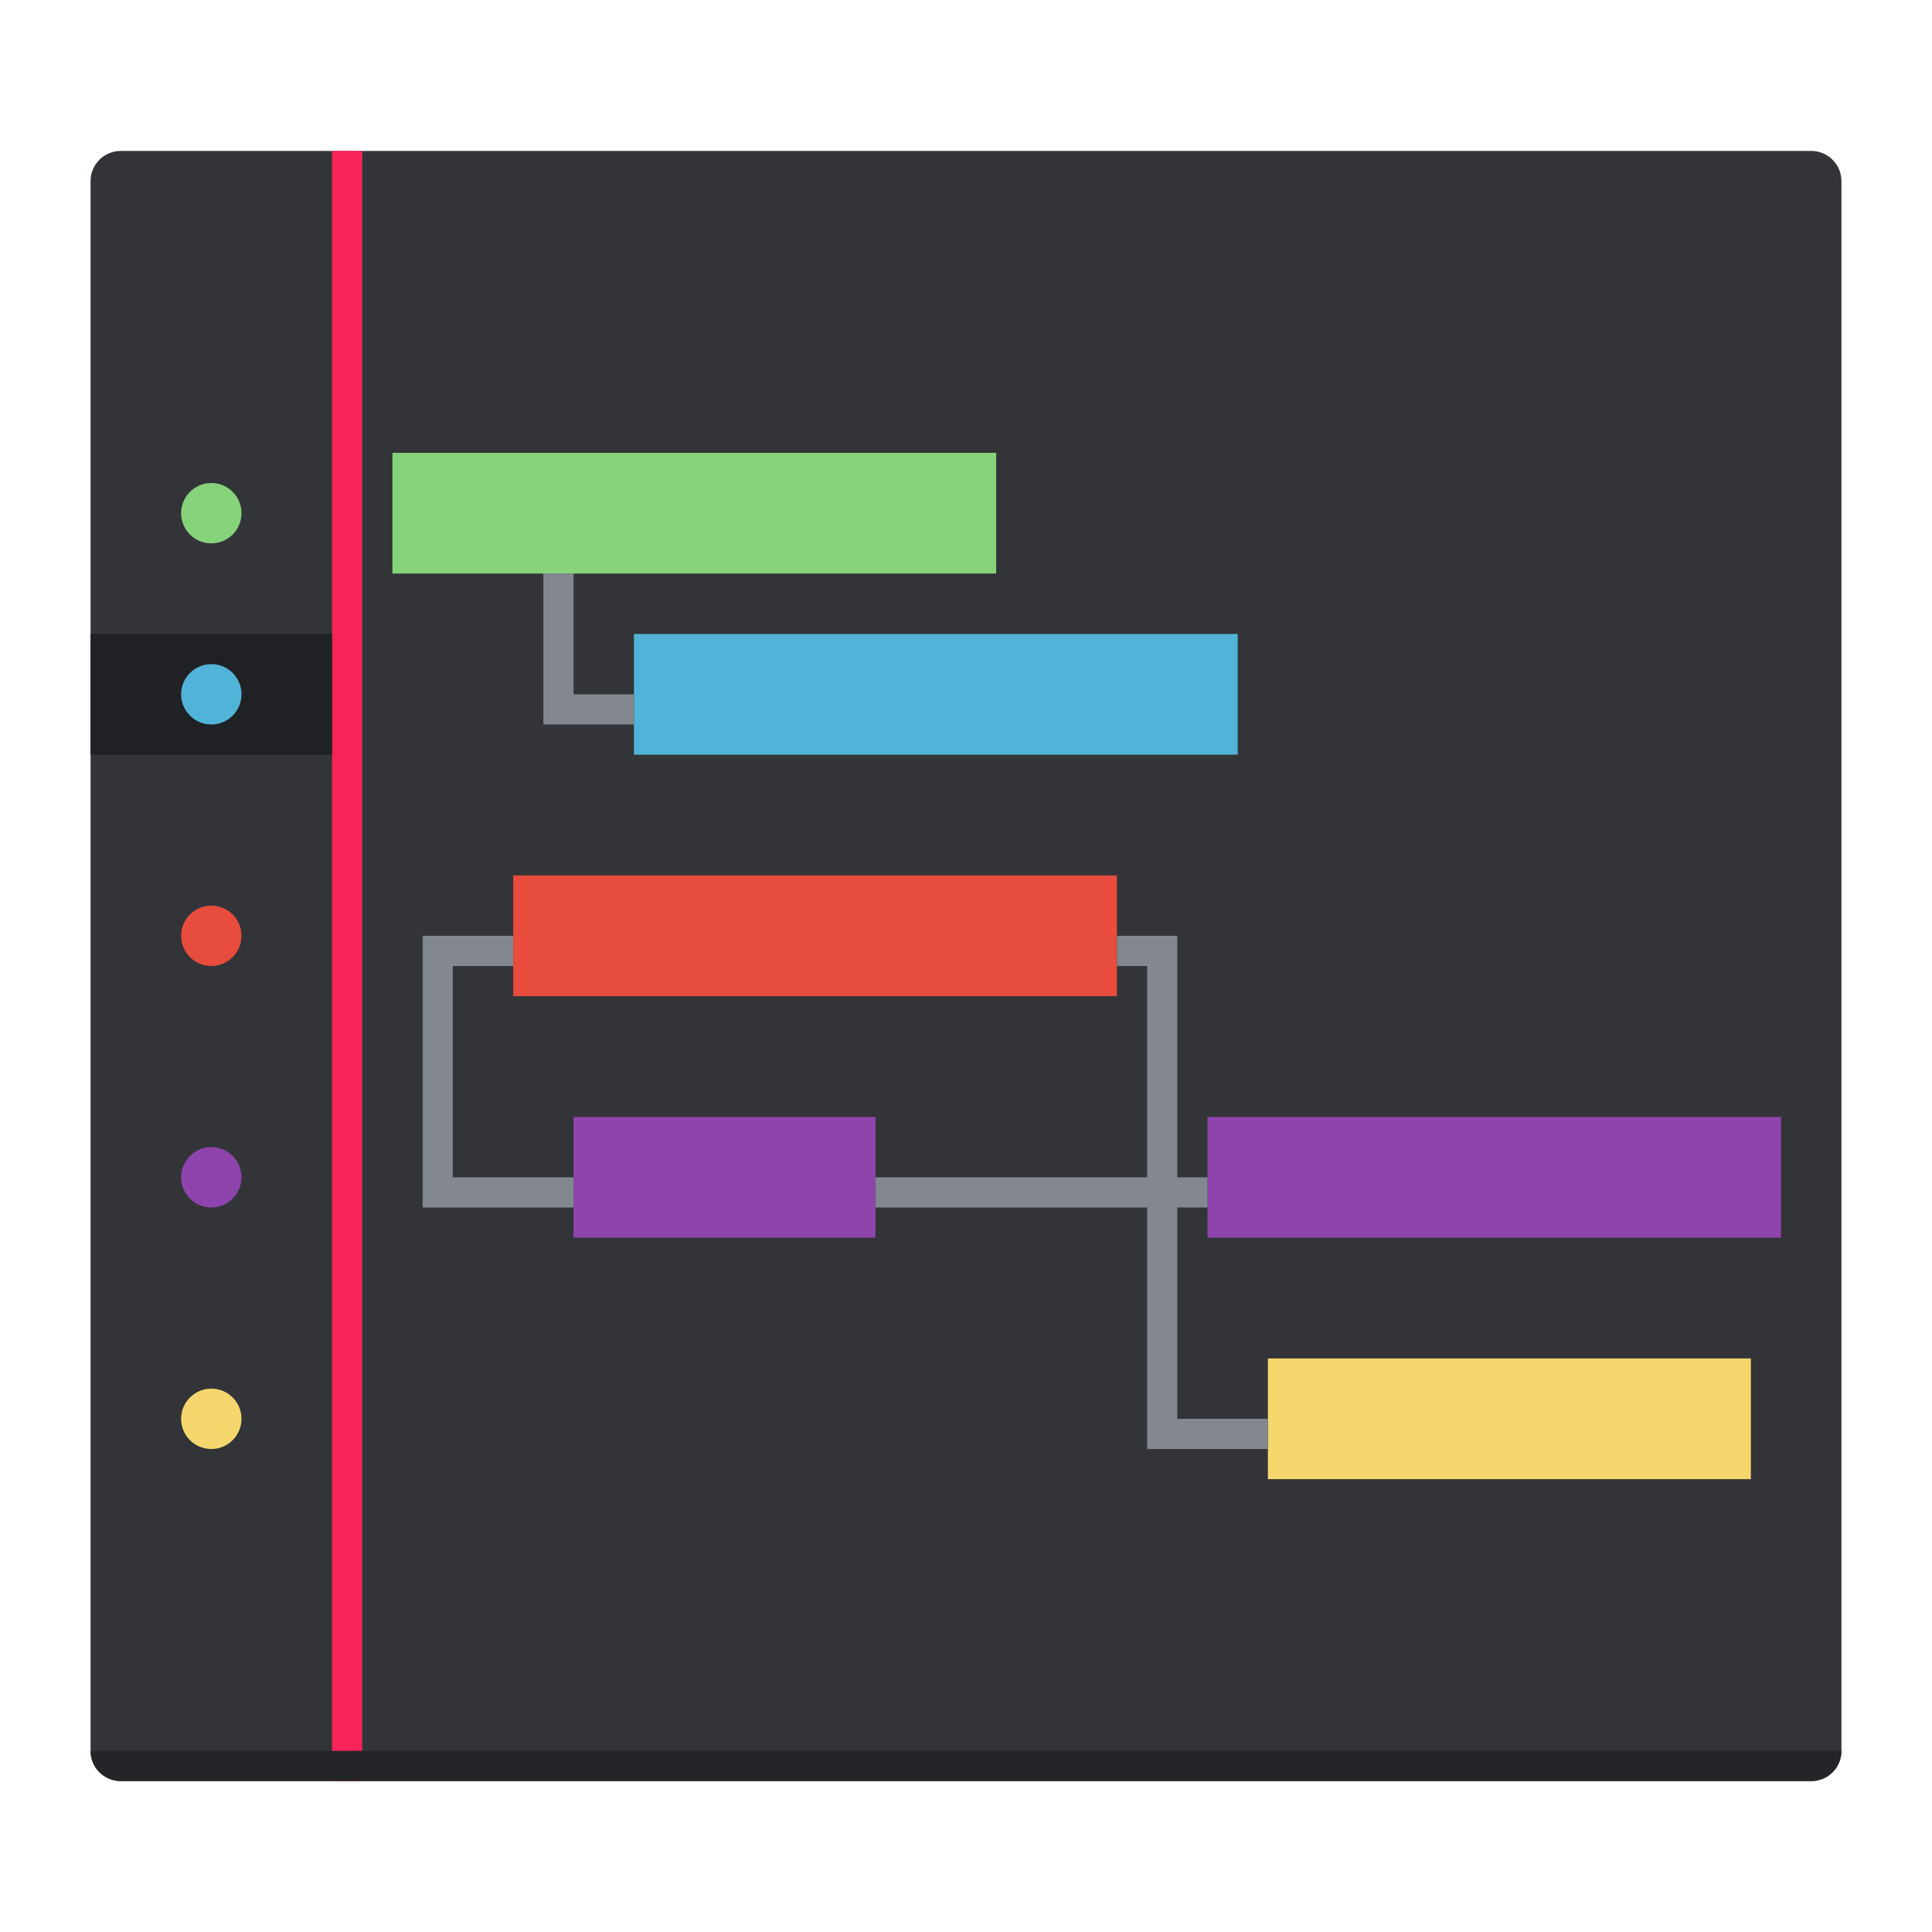
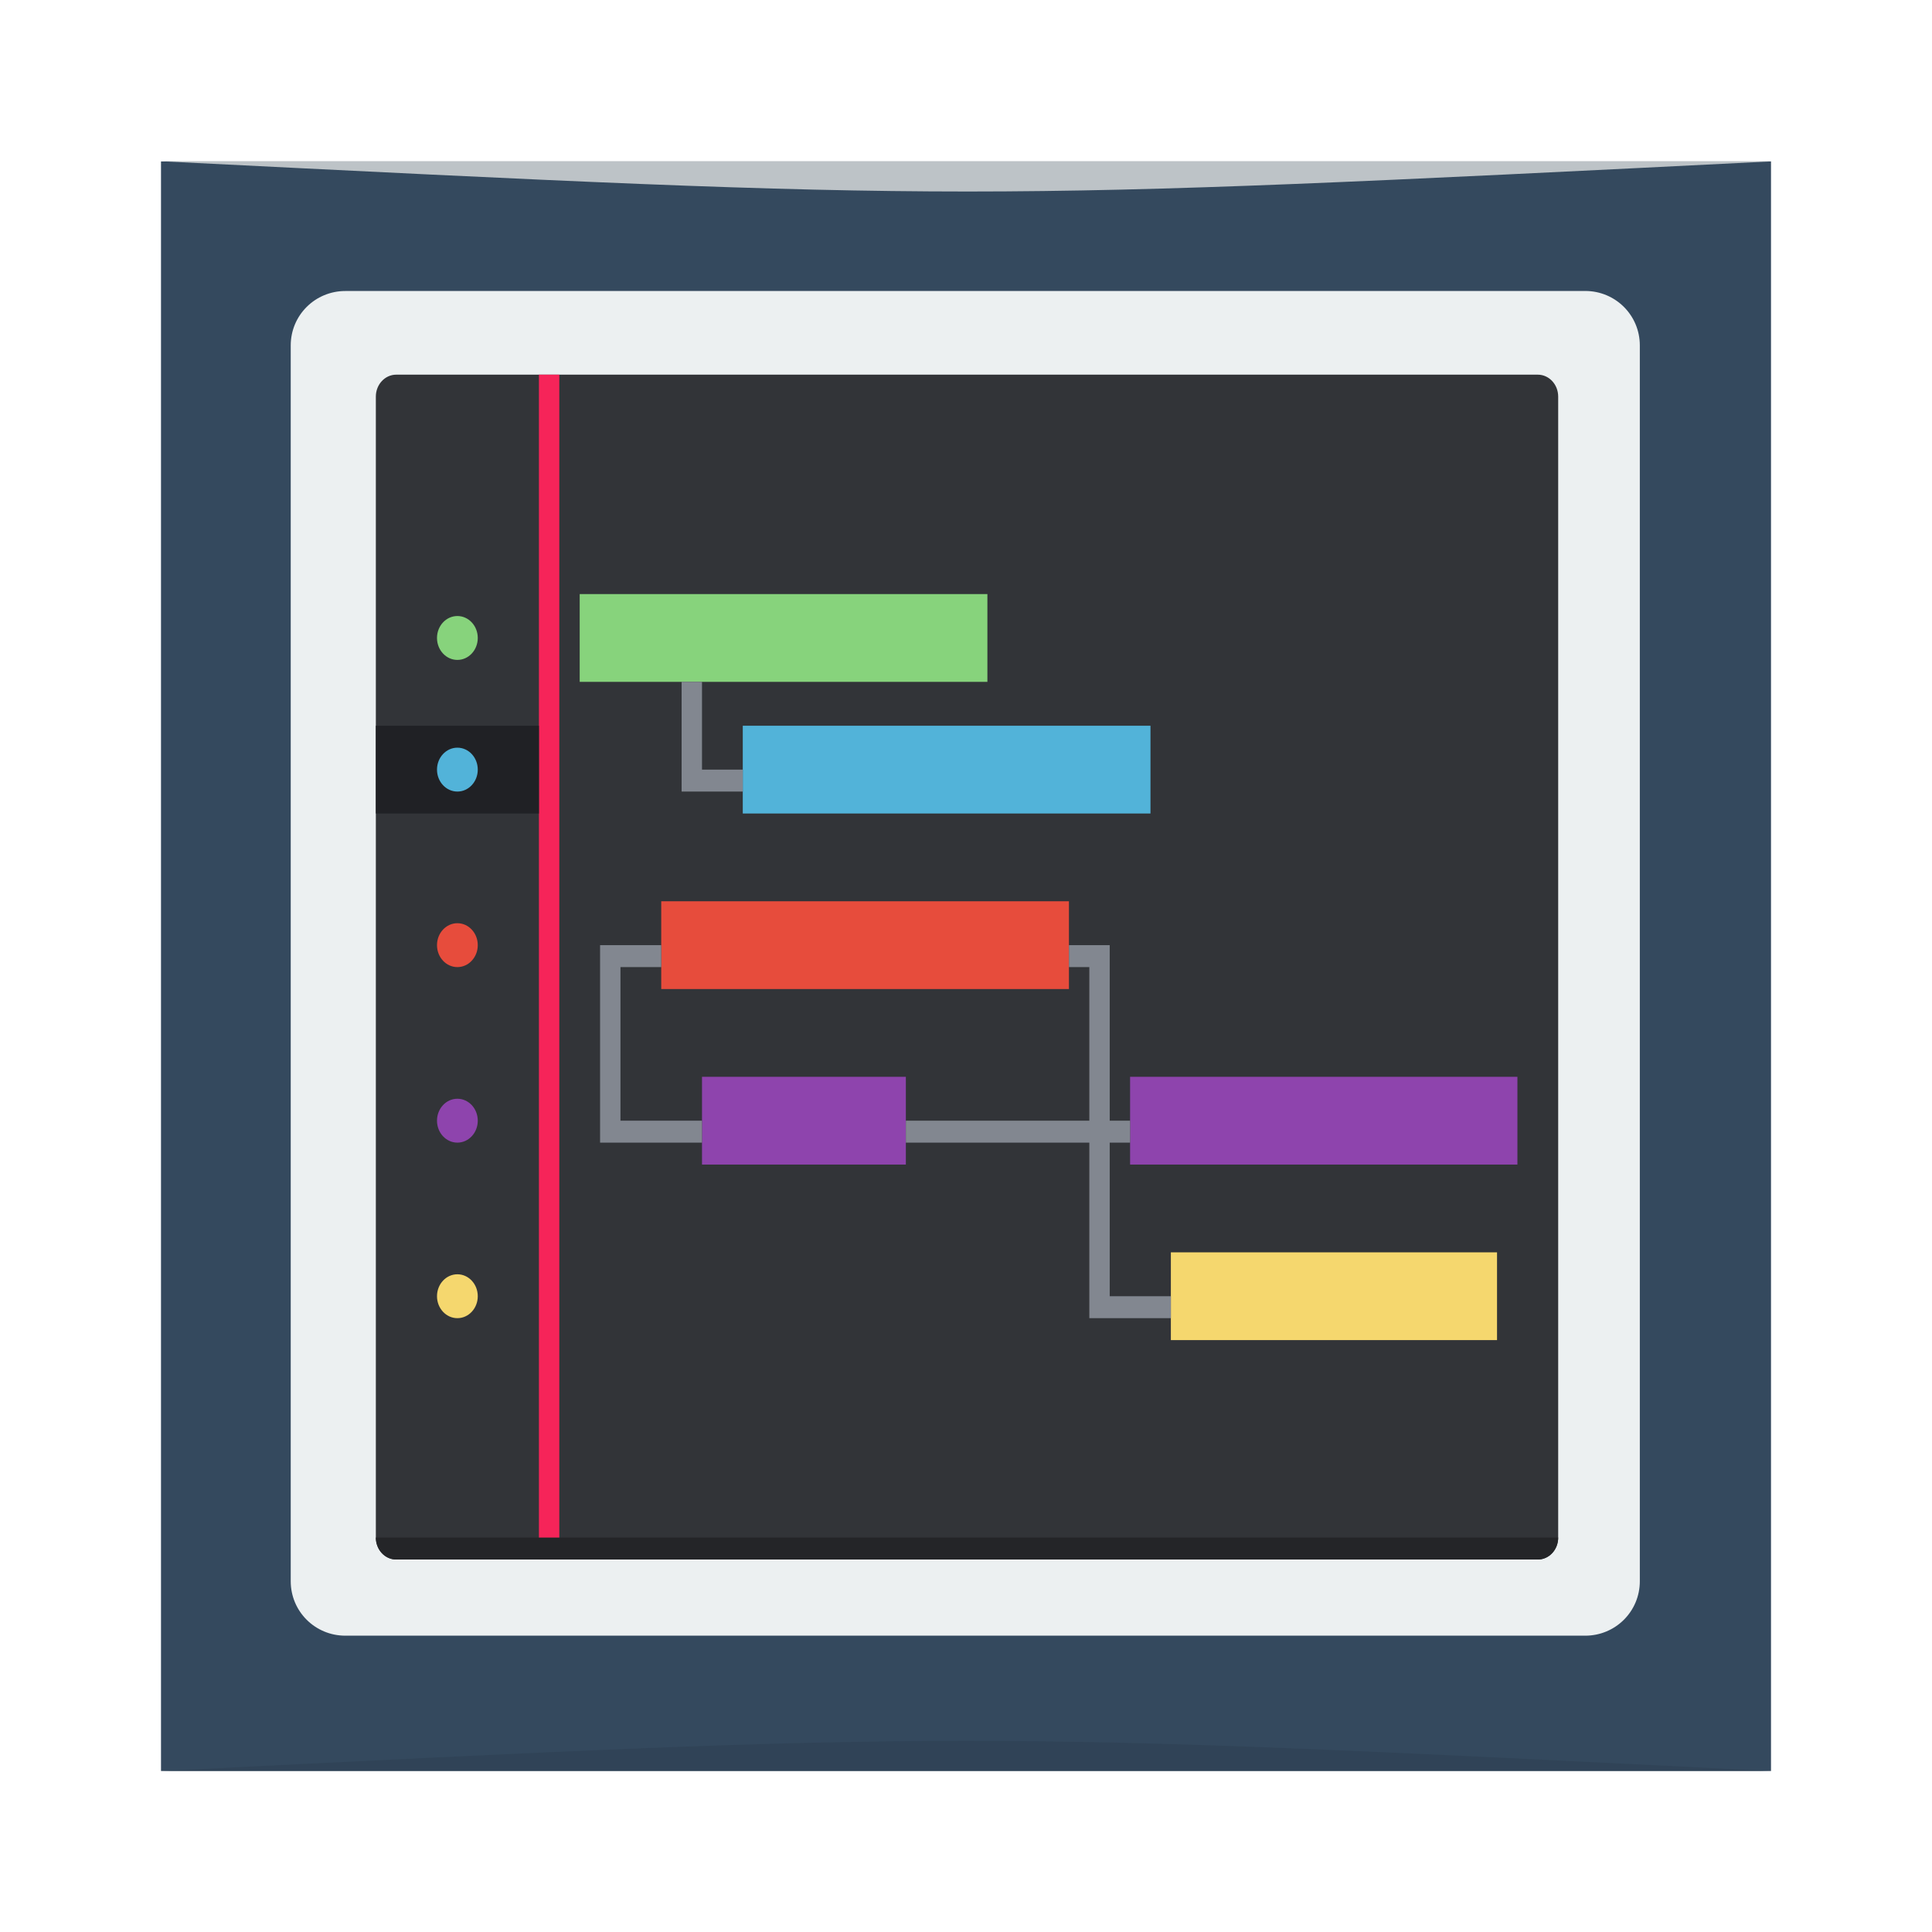
- <svg xmlns="http://www.w3.org/2000/svg" width="64" height="64" viewBox="0 0 64 64" id="svg2" version="1.1">
-   <defs id="defs4" />
-   <g id="layer1" transform="translate(0,-1058.52)">
-     <rect style="opacity:1;fill:#323438;fill-opacity:1;stroke:none;stroke-width:1;stroke-linecap:round;stroke-linejoin:miter;stroke-miterlimit:4;stroke-dasharray:none;stroke-opacity:0.299" id="rect4152" width="58" height="54" x="3" y="1063.52" ry="1" />
-     <rect style="opacity:1;fill:#f62459;fill-opacity:1;stroke:none;stroke-width:1;stroke-linecap:round;stroke-linejoin:miter;stroke-miterlimit:4;stroke-dasharray:none;stroke-opacity:0.299" id="rect4168" width="1" height="54" x="11" y="1063.52" />
-     <circle style="opacity:1;fill:#87d37c;fill-opacity:1;stroke:none;stroke-width:1;stroke-linecap:round;stroke-linejoin:miter;stroke-miterlimit:4;stroke-dasharray:none;stroke-opacity:0.299" id="path4170" cx="7" cy="1075.52" r="1" />
-     <rect style="opacity:1;fill:#202125;fill-opacity:1;stroke:none;stroke-width:1;stroke-linecap:round;stroke-linejoin:miter;stroke-miterlimit:4;stroke-dasharray:none;stroke-opacity:0.299" id="rect4180" width="8" height="4" x="3" y="1079.52" />
-     <circle r="1" cy="1081.52" cx="7" id="circle4172" style="opacity:1;fill:#52b3d9;fill-opacity:1;stroke:none;stroke-width:1;stroke-linecap:round;stroke-linejoin:miter;stroke-miterlimit:4;stroke-dasharray:none;stroke-opacity:0.299" />
-     <circle style="opacity:1;fill:#e74c3c;fill-opacity:1;stroke:none;stroke-width:1;stroke-linecap:round;stroke-linejoin:miter;stroke-miterlimit:4;stroke-dasharray:none;stroke-opacity:0.299" id="circle4174" cx="7" cy="1089.52" r="1" />
-     <circle r="1" cy="1097.52" cx="7" id="circle4176" style="opacity:1;fill:#8e44ad;fill-opacity:1;stroke:none;stroke-width:1;stroke-linecap:round;stroke-linejoin:miter;stroke-miterlimit:4;stroke-dasharray:none;stroke-opacity:0.299" />
-     <circle style="opacity:1;fill:#f5d76e;fill-opacity:1;stroke:none;stroke-width:1;stroke-linecap:round;stroke-linejoin:miter;stroke-miterlimit:4;stroke-dasharray:none;stroke-opacity:0.299" id="circle4178" cx="7" cy="1105.52" r="1" />
-     <rect style="opacity:1;fill:#87d37c;fill-opacity:1;stroke:none;stroke-width:1;stroke-linecap:round;stroke-linejoin:miter;stroke-miterlimit:4;stroke-dasharray:none;stroke-opacity:0.299" id="rect4182" width="20" height="4" x="13" y="1073.52" />
-     <rect y="1079.52" x="21" height="4" width="20" id="rect4184" style="opacity:1;fill:#52b3d9;fill-opacity:1;stroke:none;stroke-width:1;stroke-linecap:round;stroke-linejoin:miter;stroke-miterlimit:4;stroke-dasharray:none;stroke-opacity:0.299" />
-     <rect style="opacity:1;fill:#e74c3c;fill-opacity:1;stroke:none;stroke-width:1;stroke-linecap:round;stroke-linejoin:miter;stroke-miterlimit:4;stroke-dasharray:none;stroke-opacity:0.299" id="rect4186" width="20" height="4" x="17" y="1087.52" />
-     <rect y="1095.52" x="19" height="4" width="10" id="rect4188" style="opacity:1;fill:#8e44ad;fill-opacity:1;stroke:none;stroke-width:1;stroke-linecap:round;stroke-linejoin:miter;stroke-miterlimit:4;stroke-dasharray:none;stroke-opacity:0.299" />
-     <rect style="opacity:1;fill:#f5d76e;fill-opacity:1;stroke:none;stroke-width:1;stroke-linecap:round;stroke-linejoin:miter;stroke-miterlimit:4;stroke-dasharray:none;stroke-opacity:0.299" id="rect4190" width="16" height="4" x="42" y="1103.52" />
-     <path style="opacity:1;fill:#828790;fill-opacity:1;stroke:none;stroke-width:1;stroke-linecap:round;stroke-linejoin:miter;stroke-miterlimit:4;stroke-dasharray:none;stroke-opacity:0.299" d="m 18,1077.52 0,4 0,1 1,0 2,0 0,-1 -2,0 0,-4 -1,0 z" id="rect4192" />
-     <path style="opacity:1;fill:#828790;fill-opacity:1;stroke:none;stroke-width:1;stroke-linecap:round;stroke-linejoin:miter;stroke-miterlimit:4;stroke-dasharray:none;stroke-opacity:0.299" d="m 14,1089.52 0,8 0,1 1,0 4,0 0,-1 -4,0 0,-7 2,0 0,-1 -2,0 -1,0 z" id="path4197" />
-     <path style="opacity:1;fill:#828790;fill-opacity:1;stroke:none;stroke-width:1;stroke-linecap:round;stroke-linejoin:miter;stroke-miterlimit:4;stroke-dasharray:none;stroke-opacity:0.299" d="m 37,1089.52 0,1 1,0 0,15 0,1 1,0 3,0 0,-1 -3,0 0,-16 -2,0 z" id="rect4203" />
-     <rect style="opacity:1;fill:#8e44ad;fill-opacity:1;stroke:none;stroke-width:1;stroke-linecap:round;stroke-linejoin:miter;stroke-miterlimit:4;stroke-dasharray:none;stroke-opacity:0.299" id="rect4210" width="19" height="4" x="40" y="1095.52" />
-     <rect style="opacity:1;fill:#828790;fill-opacity:1;stroke:none;stroke-width:1;stroke-linecap:round;stroke-linejoin:miter;stroke-miterlimit:4;stroke-dasharray:none;stroke-opacity:0.299" id="rect4212" width="11" height="1" x="29" y="1097.52" />
-     <path style="opacity:1;fill:#242528;fill-opacity:1;stroke:none;stroke-width:0.1;stroke-linecap:square;stroke-linejoin:miter;stroke-miterlimit:4;stroke-dasharray:none;stroke-dashoffset:0;stroke-opacity:1" d="M 3 58 C 3 58.554 3.446 59 4 59 L 60 59 C 60.554 59 61 58.554 61 58 L 3 58 z " transform="translate(0,1058.52)" id="rect4165" />
+ <svg xmlns="http://www.w3.org/2000/svg" width="48" height="48" id="svg2" version="1.1">
+   <defs id="defs4">
+     <linearGradient id="linearGradient1374">
+       <stop style="stop-color:#fef3c8;stop-opacity:1" offset="0" id="stop1376" />
+       <stop style="stop-color:#ffffff;stop-opacity:1;" offset="1" id="stop1378" />
+     </linearGradient>
+   </defs>
+   <g id="layer1" transform="translate(0,-1004.362)">
+     <rect style="fill:#34495e;fill-opacity:1;stroke:none" id="rect2991-1" width="40" height="39.989" x="4" y="-1048.362" ry="0" transform="scale(1,-1)" />
+     <path style="fill:#ecf0f1;fill-opacity:1;stroke:none" d="m 8.58,1011.592 c -0.752,0 -1.357,0.603 -1.357,1.352 l 0,30.703 c 0,0.75 0.605,1.353 1.357,1.353 l 30.804,0 c 0.752,0 1.357,-0.603 1.357,-1.353 l 0,-30.703 c 0,-0.75 -0.605,-1.353 -1.357,-1.353 z" id="rect839" />
+     <path style="opacity:0.5;fill:#2c3e50;fill-opacity:1;stroke:none" d="m 4,1048.362 0,0 c 20,-1 20,-1 40,0 z" id="path3257" />
+     <path id="path4027" d="m 4.039,1008.37 0,0 c 20,1 20,1 40,0 z" style="opacity:1;fill:#bdc3c7;fill-opacity:1;stroke:none" />
+     <g transform="matrix(0.5064655,0,0,0.5451395,7.818298,433.9037)" id="layer1-0">
+       <rect ry="1" y="1063.52" x="3" height="54" width="58" id="rect4152" style="opacity:1;fill:#323438;fill-opacity:1;stroke:none;stroke-width:1;stroke-linecap:round;stroke-linejoin:miter;stroke-miterlimit:4;stroke-dasharray:none;stroke-opacity:0.299" />
+       <rect y="1063.52" x="11" height="54" width="1" id="rect4168" style="opacity:1;fill:#f62459;fill-opacity:1;stroke:none;stroke-width:1;stroke-linecap:round;stroke-linejoin:miter;stroke-miterlimit:4;stroke-dasharray:none;stroke-opacity:0.299" />
+       <circle r="1" cy="1075.52" cx="7" id="path4170" style="opacity:1;fill:#87d37c;fill-opacity:1;stroke:none;stroke-width:1;stroke-linecap:round;stroke-linejoin:miter;stroke-miterlimit:4;stroke-dasharray:none;stroke-opacity:0.299" />
+       <rect y="1079.52" x="3" height="4" width="8" id="rect4180" style="opacity:1;fill:#202125;fill-opacity:1;stroke:none;stroke-width:1;stroke-linecap:round;stroke-linejoin:miter;stroke-miterlimit:4;stroke-dasharray:none;stroke-opacity:0.299" />
+       <circle style="opacity:1;fill:#52b3d9;fill-opacity:1;stroke:none;stroke-width:1;stroke-linecap:round;stroke-linejoin:miter;stroke-miterlimit:4;stroke-dasharray:none;stroke-opacity:0.299" id="circle4172" cx="7" cy="1081.52" r="1" />
+       <circle r="1" cy="1089.52" cx="7" id="circle4174" style="opacity:1;fill:#e74c3c;fill-opacity:1;stroke:none;stroke-width:1;stroke-linecap:round;stroke-linejoin:miter;stroke-miterlimit:4;stroke-dasharray:none;stroke-opacity:0.299" />
+       <circle style="opacity:1;fill:#8e44ad;fill-opacity:1;stroke:none;stroke-width:1;stroke-linecap:round;stroke-linejoin:miter;stroke-miterlimit:4;stroke-dasharray:none;stroke-opacity:0.299" id="circle4176" cx="7" cy="1097.52" r="1" />
+       <circle r="1" cy="1105.52" cx="7" id="circle4178" style="opacity:1;fill:#f5d76e;fill-opacity:1;stroke:none;stroke-width:1;stroke-linecap:round;stroke-linejoin:miter;stroke-miterlimit:4;stroke-dasharray:none;stroke-opacity:0.299" />
+       <rect y="1073.52" x="13" height="4" width="20" id="rect4182" style="opacity:1;fill:#87d37c;fill-opacity:1;stroke:none;stroke-width:1;stroke-linecap:round;stroke-linejoin:miter;stroke-miterlimit:4;stroke-dasharray:none;stroke-opacity:0.299" />
+       <rect style="opacity:1;fill:#52b3d9;fill-opacity:1;stroke:none;stroke-width:1;stroke-linecap:round;stroke-linejoin:miter;stroke-miterlimit:4;stroke-dasharray:none;stroke-opacity:0.299" id="rect4184" width="20" height="4" x="21" y="1079.52" />
+       <rect y="1087.52" x="17" height="4" width="20" id="rect4186" style="opacity:1;fill:#e74c3c;fill-opacity:1;stroke:none;stroke-width:1;stroke-linecap:round;stroke-linejoin:miter;stroke-miterlimit:4;stroke-dasharray:none;stroke-opacity:0.299" />
+       <rect style="opacity:1;fill:#8e44ad;fill-opacity:1;stroke:none;stroke-width:1;stroke-linecap:round;stroke-linejoin:miter;stroke-miterlimit:4;stroke-dasharray:none;stroke-opacity:0.299" id="rect4188" width="10" height="4" x="19" y="1095.52" />
+       <rect y="1103.52" x="42" height="4" width="16" id="rect4190" style="opacity:1;fill:#f5d76e;fill-opacity:1;stroke:none;stroke-width:1;stroke-linecap:round;stroke-linejoin:miter;stroke-miterlimit:4;stroke-dasharray:none;stroke-opacity:0.299" />
+       <path id="rect4192" d="m 18,1077.52 0,4 0,1 1,0 2,0 0,-1 -2,0 0,-4 -1,0 z" style="opacity:1;fill:#828790;fill-opacity:1;stroke:none;stroke-width:1;stroke-linecap:round;stroke-linejoin:miter;stroke-miterlimit:4;stroke-dasharray:none;stroke-opacity:0.299" />
+       <path id="path4197" d="m 14,1089.52 0,8 0,1 1,0 4,0 0,-1 -4,0 0,-7 2,0 0,-1 -2,0 -1,0 z" style="opacity:1;fill:#828790;fill-opacity:1;stroke:none;stroke-width:1;stroke-linecap:round;stroke-linejoin:miter;stroke-miterlimit:4;stroke-dasharray:none;stroke-opacity:0.299" />
+       <path id="rect4203" d="m 37,1089.52 0,1 1,0 0,15 0,1 1,0 3,0 0,-1 -3,0 0,-16 -2,0 z" style="opacity:1;fill:#828790;fill-opacity:1;stroke:none;stroke-width:1;stroke-linecap:round;stroke-linejoin:miter;stroke-miterlimit:4;stroke-dasharray:none;stroke-opacity:0.299" />
+       <rect y="1095.52" x="40" height="4" width="19" id="rect4210" style="opacity:1;fill:#8e44ad;fill-opacity:1;stroke:none;stroke-width:1;stroke-linecap:round;stroke-linejoin:miter;stroke-miterlimit:4;stroke-dasharray:none;stroke-opacity:0.299" />
+       <rect y="1097.52" x="29" height="1" width="11" id="rect4212" style="opacity:1;fill:#828790;fill-opacity:1;stroke:none;stroke-width:1;stroke-linecap:round;stroke-linejoin:miter;stroke-miterlimit:4;stroke-dasharray:none;stroke-opacity:0.299" />
+       <path id="rect4165" transform="translate(0,1058.52)" d="m 3,58 c 0,0.554 0.446,1 1,1 l 56,0 c 0.554,0 1,-0.446 1,-1 L 3,58 Z" style="opacity:1;fill:#242528;fill-opacity:1;stroke:none;stroke-width:0.1;stroke-linecap:square;stroke-linejoin:miter;stroke-miterlimit:4;stroke-dasharray:none;stroke-dashoffset:0;stroke-opacity:1" />
+     </g>
  </g>
</svg>
